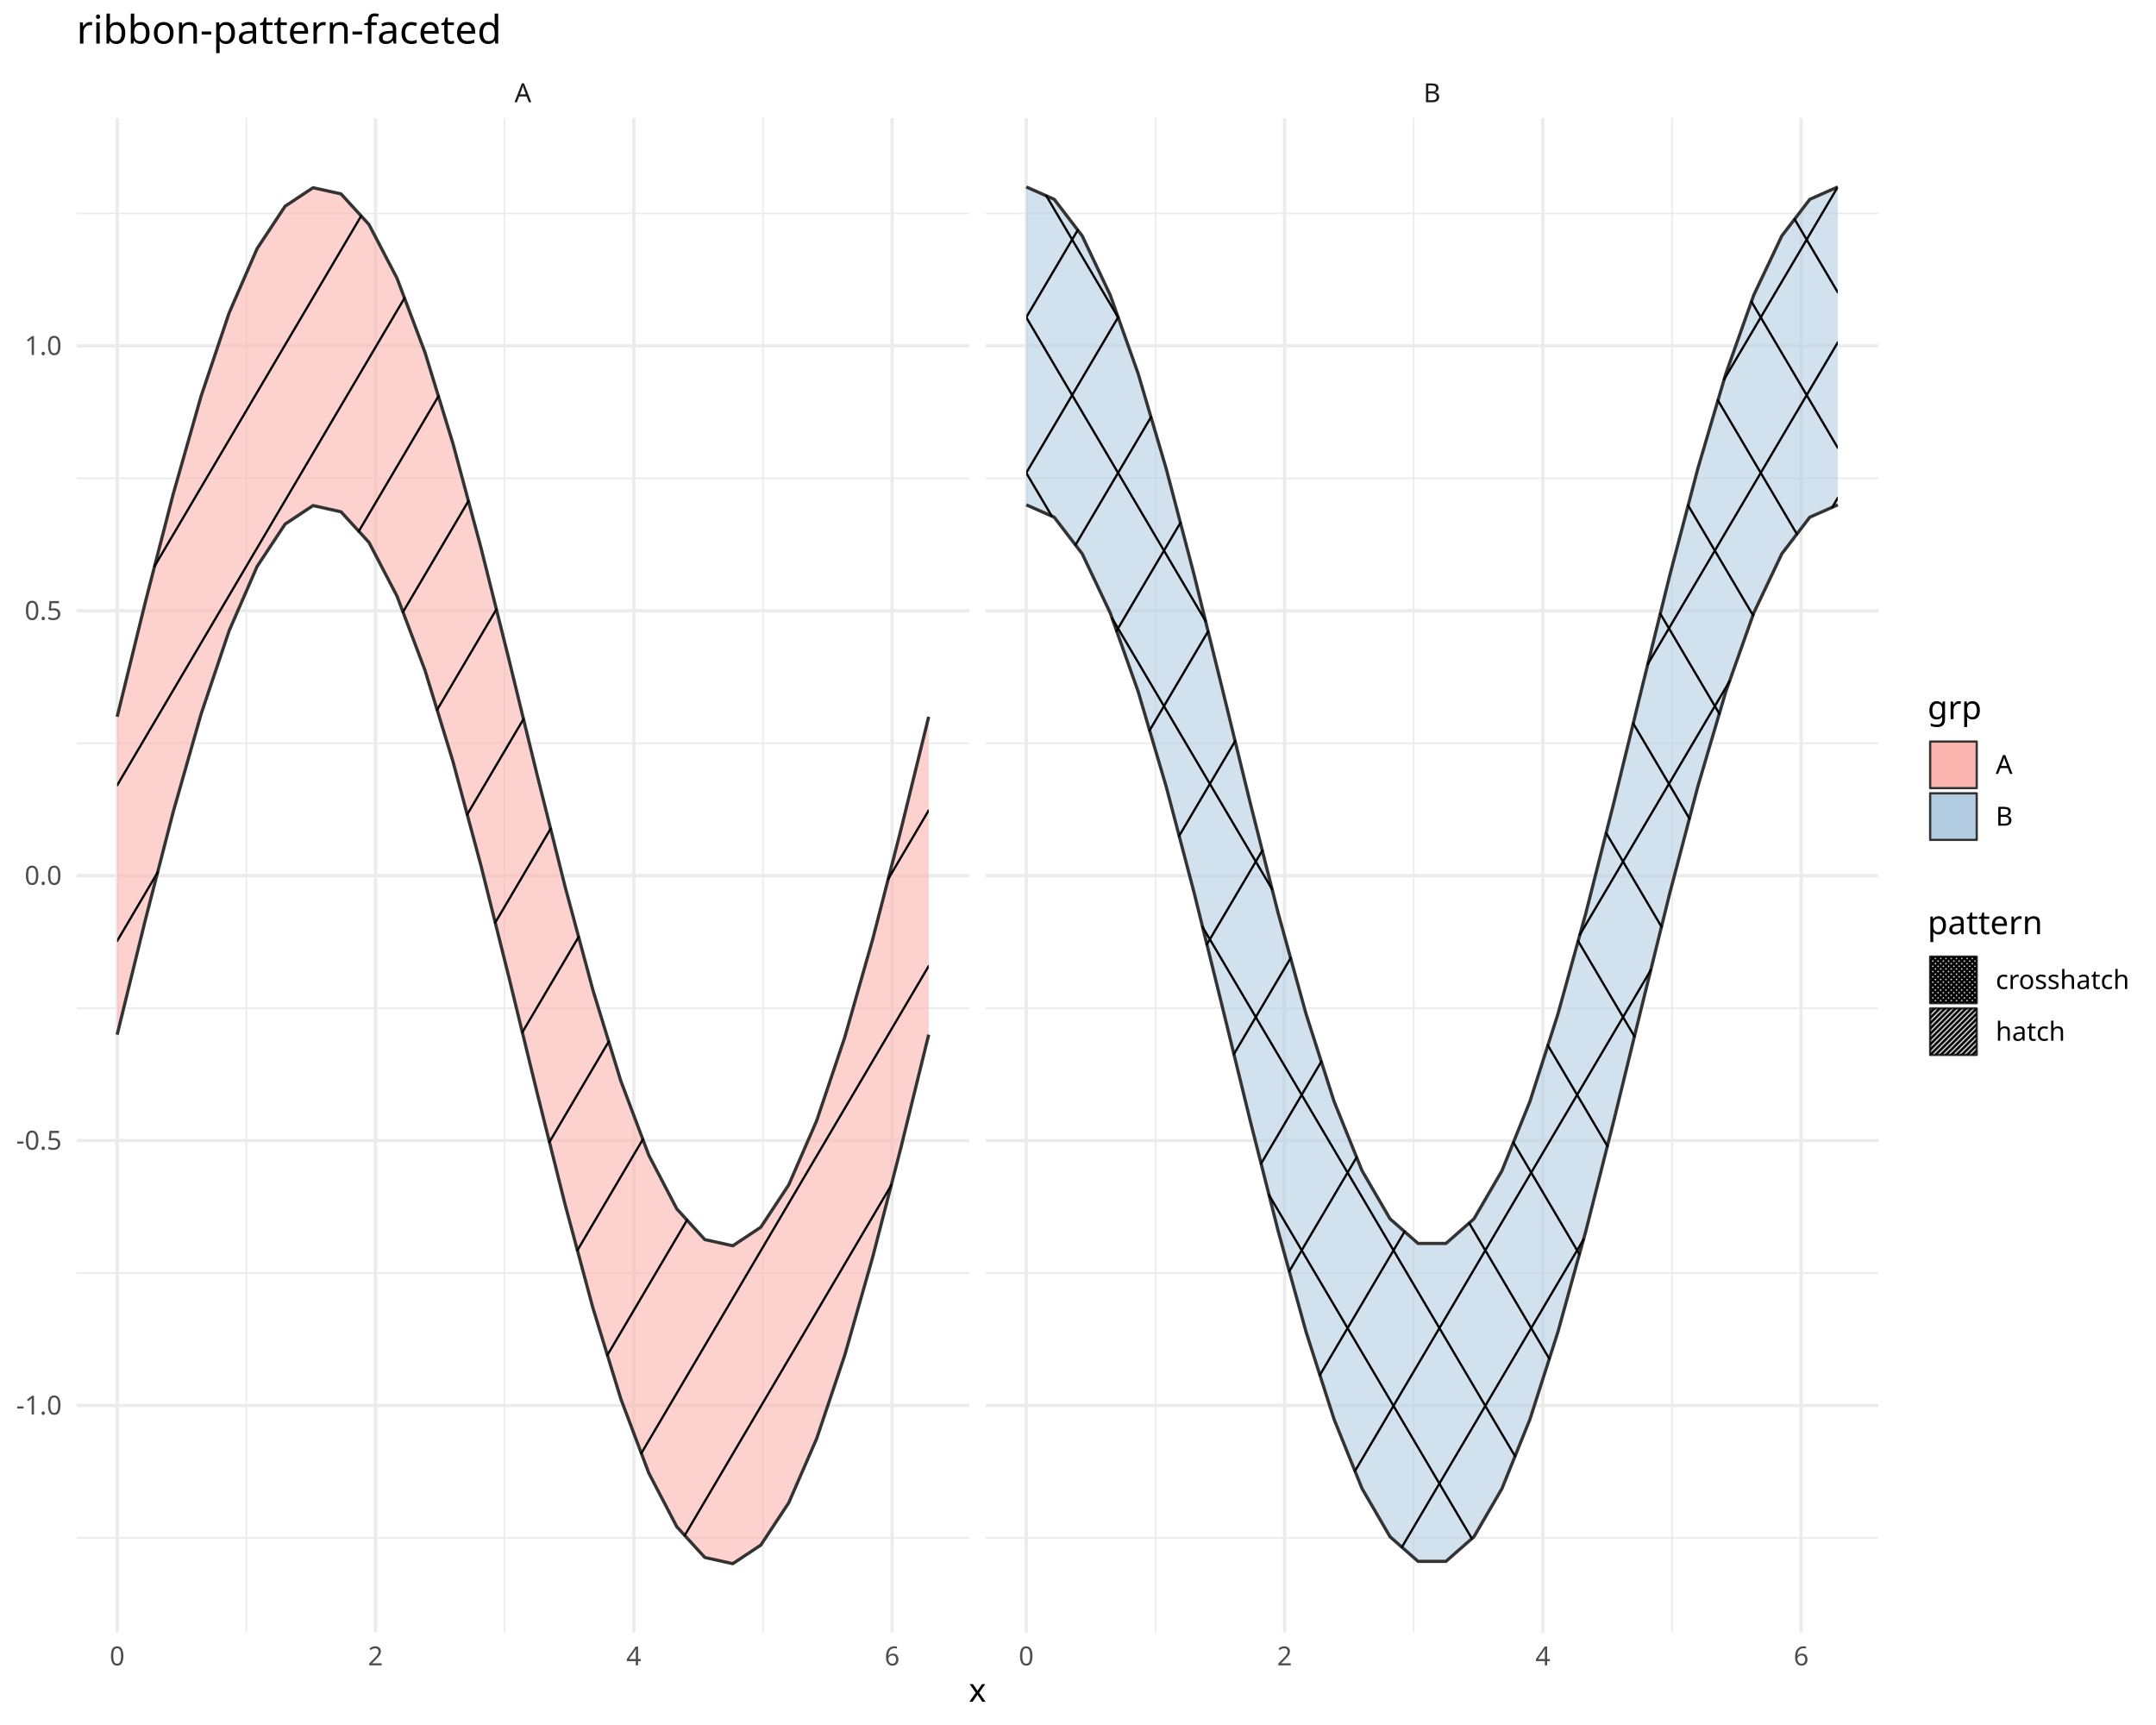
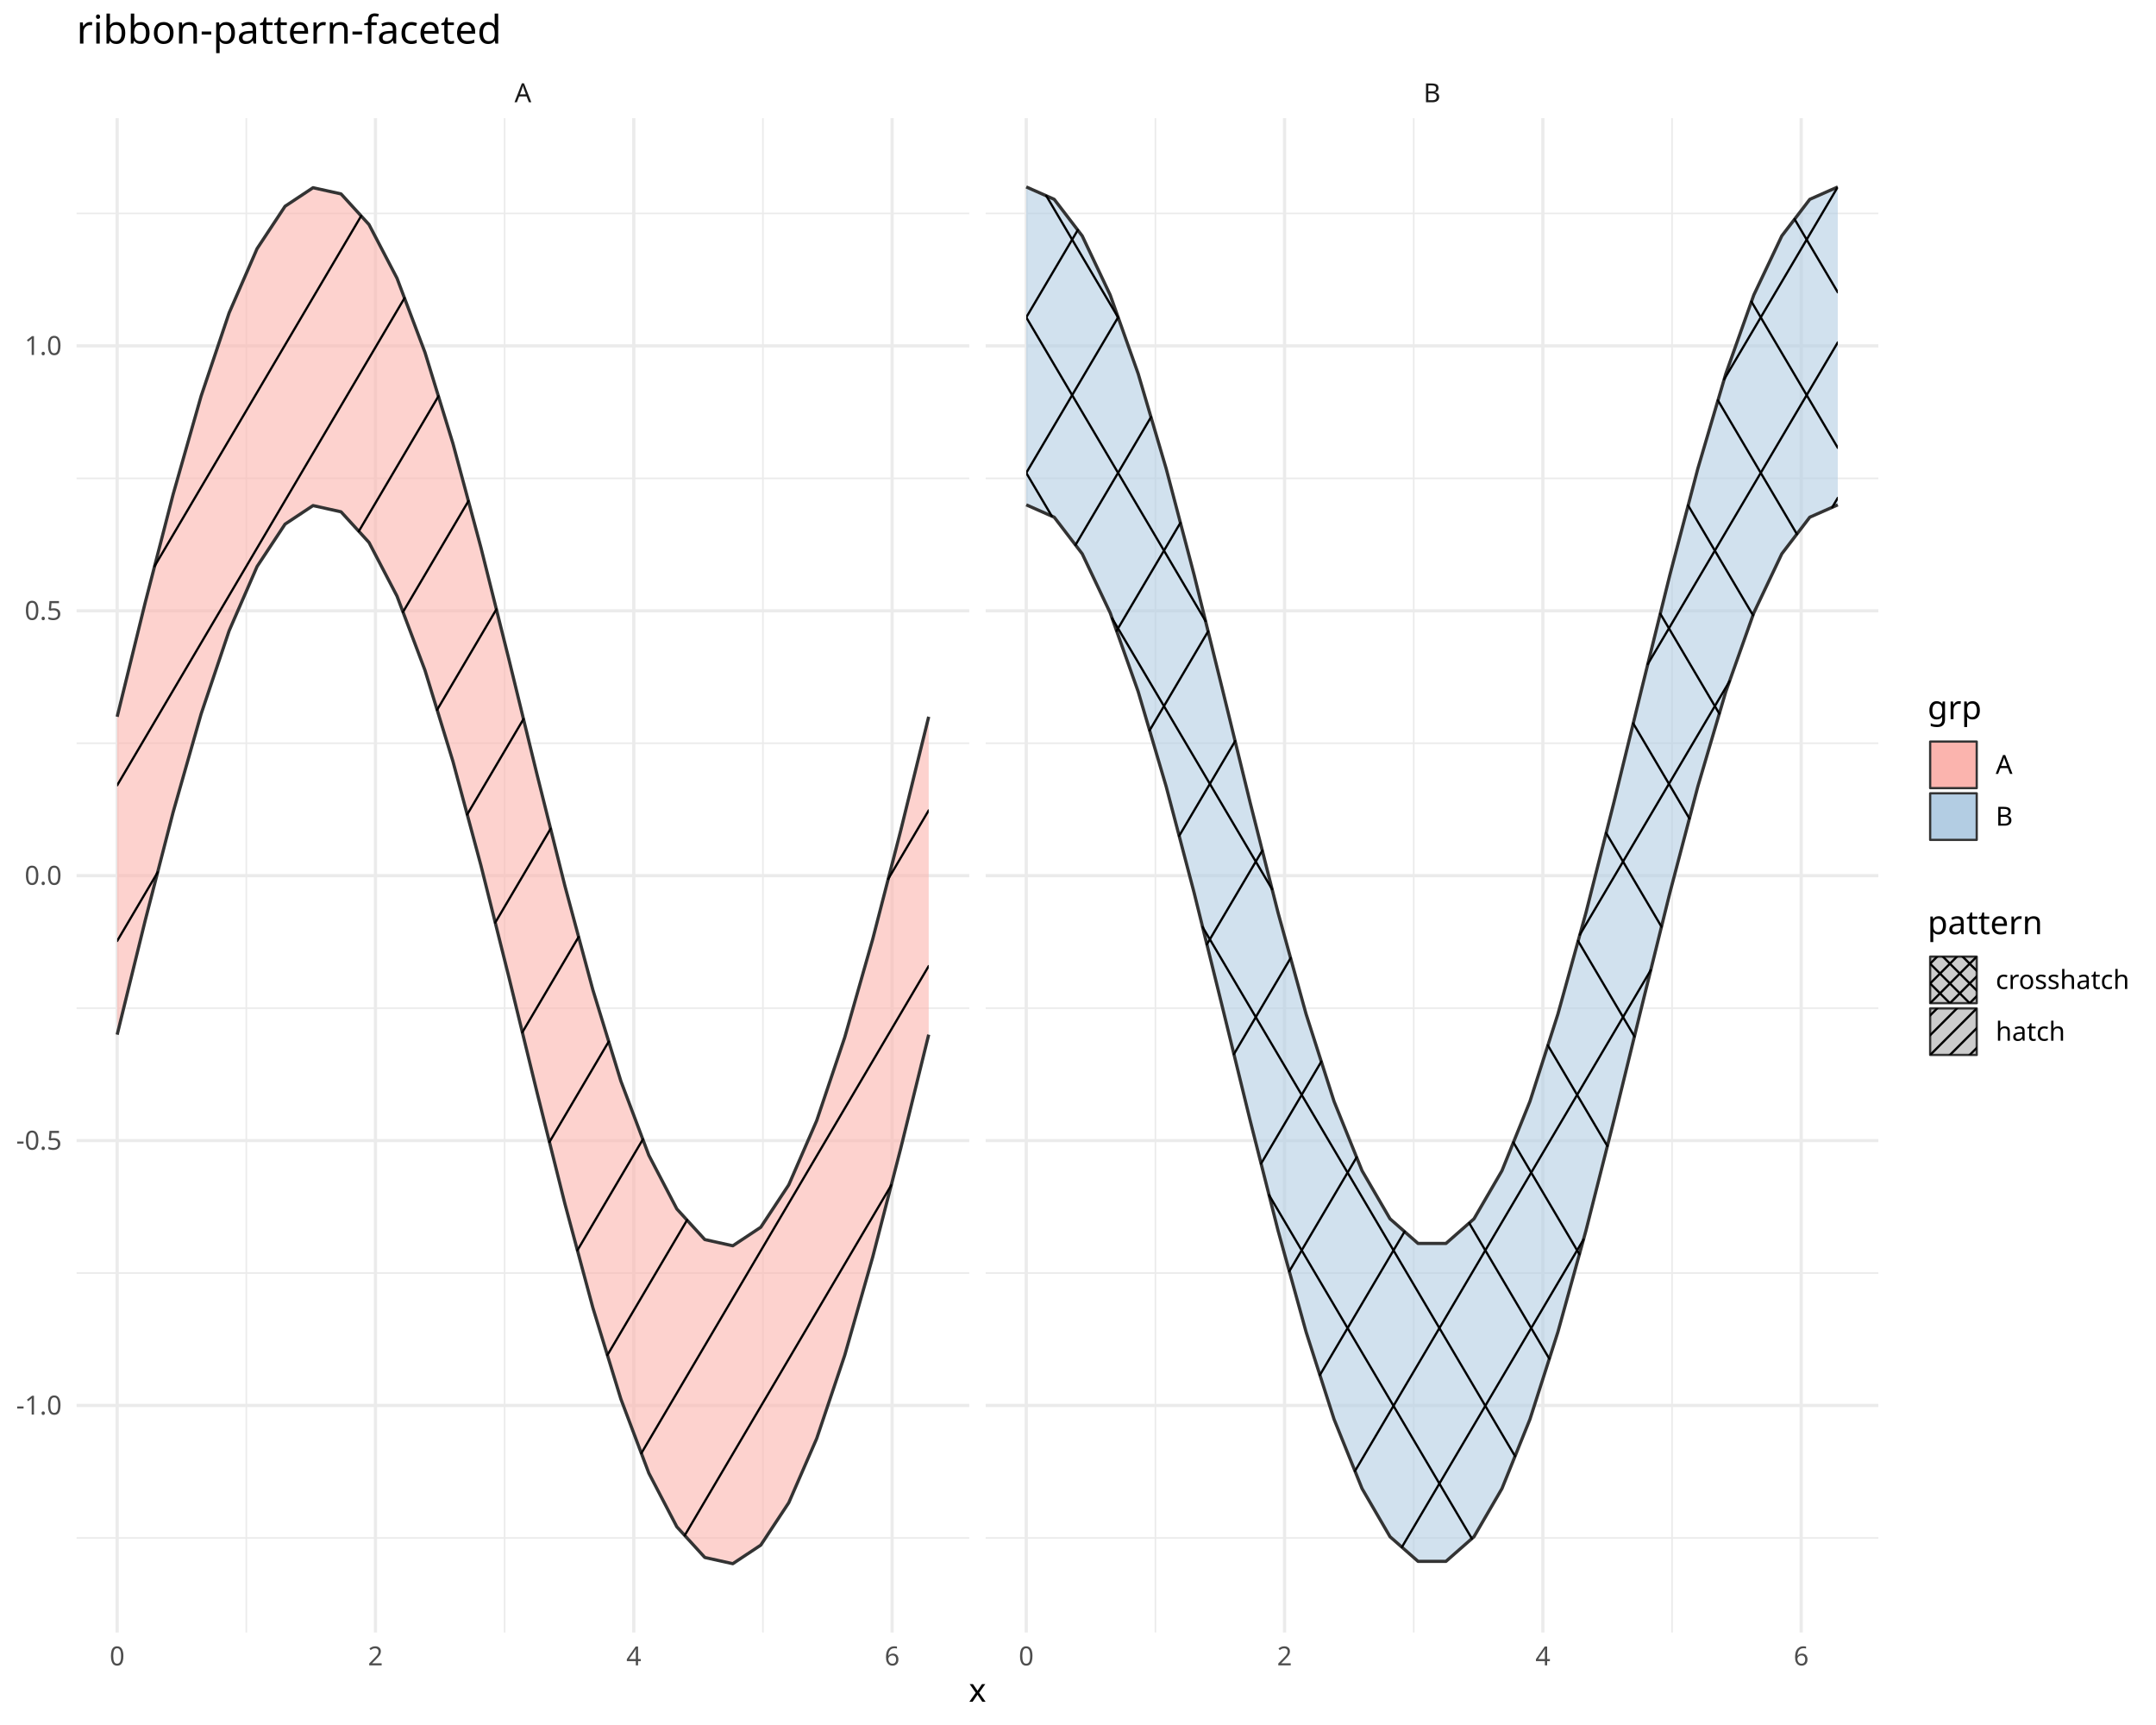
<svg xmlns="http://www.w3.org/2000/svg" class="svglite" data-engine-version="2.0" width="720.00pt" height="576.00pt" viewBox="0 0 720.00 576.00">
  <defs>
    <style type="text/css">
    .svglite line, .svglite polyline, .svglite polygon, .svglite path, .svglite rect, .svglite circle {
      fill: none;
      stroke: #000000;
      stroke-linecap: round;
      stroke-linejoin: round;
      stroke-miterlimit: 10.00;
    }
  </style>
  </defs>
  <rect width="100%" height="100%" style="stroke: none; fill: #FFFFFF;" />
  <defs>
    <clipPath id="cpMC4wMHw3MjAuMDB8MC4wMHw1NzYuMDA=">
      <rect x="0.00" y="0.00" width="720.00" height="576.00" />
    </clipPath>
  </defs>
  <g clip-path="url(#cpMC4wMHw3MjAuMDB8MC4wMHw1NzYuMDA=)">
    <rect x="0.00" y="0.00" width="720.00" height="576.00" style="stroke-width: 1.07; stroke: none; fill: #FFFFFF;" />
  </g>
  <defs>
    <clipPath id="cpMjUuNTh8MzIzLjY5fDM5LjQzfDU0NS4xMQ==">
      <rect x="25.58" y="39.43" width="298.11" height="505.68" />
    </clipPath>
  </defs>
  <g clip-path="url(#cpMjUuNTh8MzIzLjY5fDM5LjQzfDU0NS4xMQ==)">
    <polyline points="25.58,513.54 323.69,513.54 " style="stroke-width: 0.53; stroke: #EBEBEB; stroke-linecap: butt;" />
    <polyline points="25.58,425.09 323.69,425.09 " style="stroke-width: 0.53; stroke: #EBEBEB; stroke-linecap: butt;" />
    <polyline points="25.58,336.63 323.69,336.63 " style="stroke-width: 0.53; stroke: #EBEBEB; stroke-linecap: butt;" />
    <polyline points="25.58,248.18 323.69,248.18 " style="stroke-width: 0.53; stroke: #EBEBEB; stroke-linecap: butt;" />
    <polyline points="25.58,159.72 323.69,159.72 " style="stroke-width: 0.53; stroke: #EBEBEB; stroke-linecap: butt;" />
    <polyline points="25.58,71.26 323.69,71.26 " style="stroke-width: 0.53; stroke: #EBEBEB; stroke-linecap: butt;" />
    <polyline points="82.26,545.11 82.26,39.43 " style="stroke-width: 0.53; stroke: #EBEBEB; stroke-linecap: butt;" />
    <polyline points="168.52,545.11 168.52,39.43 " style="stroke-width: 0.53; stroke: #EBEBEB; stroke-linecap: butt;" />
    <polyline points="254.79,545.11 254.79,39.43 " style="stroke-width: 0.53; stroke: #EBEBEB; stroke-linecap: butt;" />
    <polyline points="25.58,469.31 323.69,469.31 " style="stroke-width: 1.07; stroke: #EBEBEB; stroke-linecap: butt;" />
    <polyline points="25.58,380.86 323.69,380.86 " style="stroke-width: 1.07; stroke: #EBEBEB; stroke-linecap: butt;" />
    <polyline points="25.58,292.40 323.69,292.40 " style="stroke-width: 1.07; stroke: #EBEBEB; stroke-linecap: butt;" />
    <polyline points="25.58,203.95 323.69,203.95 " style="stroke-width: 1.07; stroke: #EBEBEB; stroke-linecap: butt;" />
    <polyline points="25.58,115.49 323.69,115.49 " style="stroke-width: 1.07; stroke: #EBEBEB; stroke-linecap: butt;" />
    <polyline points="39.13,545.11 39.13,39.43 " style="stroke-width: 1.07; stroke: #EBEBEB; stroke-linecap: butt;" />
    <polyline points="125.39,545.11 125.39,39.43 " style="stroke-width: 1.07; stroke: #EBEBEB; stroke-linecap: butt;" />
    <polyline points="211.66,545.11 211.66,39.43 " style="stroke-width: 1.07; stroke: #EBEBEB; stroke-linecap: butt;" />
    <polyline points="297.92,545.11 297.92,39.43 " style="stroke-width: 1.07; stroke: #EBEBEB; stroke-linecap: butt;" />
    <polygon points="39.13,239.33 48.47,201.30 57.82,165.05 67.16,132.27 76.51,104.50 85.85,83.03 95.20,68.87 104.54,62.68 113.89,64.75 123.23,74.98 132.58,92.90 141.92,117.67 151.27,148.12 160.61,182.84 169.96,220.20 179.30,258.46 188.65,295.82 197.99,330.54 207.34,360.99 216.68,385.76 226.03,403.68 235.37,413.91 244.72,415.98 254.06,409.79 263.41,395.63 272.75,374.16 282.10,346.39 291.44,313.61 300.79,277.36 310.14,239.33 310.14,345.48 300.79,383.51 291.44,419.76 282.10,452.54 272.75,480.31 263.41,501.78 254.06,515.94 244.72,522.13 235.37,520.06 226.03,509.82 216.68,491.90 207.34,467.14 197.99,436.68 188.65,401.96 179.30,364.60 169.96,326.35 160.61,288.99 151.27,254.27 141.92,223.81 132.58,199.05 123.23,181.13 113.89,170.90 104.54,168.82 95.20,175.01 85.85,189.17 76.51,210.64 67.16,238.41 57.82,271.19 48.47,307.45 39.13,345.48 " style="stroke-width: 0.00; stroke: none; stroke-linecap: butt; fill: #FBB4AE; fill-opacity: 0.60;" />
    <polyline points="39.13,239.33 48.47,201.30 57.82,165.05 67.16,132.27 76.51,104.50 85.85,83.03 95.20,68.87 104.54,62.68 113.89,64.75 123.23,74.98 132.58,92.90 141.92,117.67 151.27,148.12 160.61,182.84 169.96,220.20 179.30,258.46 188.65,295.82 197.99,330.54 207.34,360.99 216.68,385.76 226.03,403.68 235.37,413.91 244.72,415.98 254.06,409.79 263.41,395.63 272.75,374.16 282.10,346.39 291.44,313.61 300.79,277.36 310.14,239.33 " style="stroke-width: 1.07; stroke: #333333; stroke-linecap: butt;" />
    <polyline points="310.14,345.48 300.79,383.51 291.44,419.76 282.10,452.54 272.75,480.31 263.41,501.78 254.06,515.94 244.72,522.13 235.37,520.06 226.03,509.82 216.68,491.90 207.34,467.14 197.99,436.68 188.65,401.96 179.30,364.60 169.96,326.35 160.61,288.99 151.27,254.27 141.92,223.81 132.58,199.05 123.23,181.13 113.89,170.90 104.54,168.82 95.20,175.01 85.85,189.17 76.51,210.64 67.16,238.41 57.82,271.19 48.47,307.45 39.13,345.48 " style="stroke-width: 1.07; stroke: #333333; stroke-linecap: butt;" />
  </g>
  <defs>
    <clipPath id="cpMzkuMTN8MzEwLjE0fDYyLjY4fDUyMi4xMw==">
      <rect x="39.13" y="62.68" width="271.01" height="459.45" />
    </clipPath>
  </defs>
  <g clip-path="url(#cpMzkuMTN8MzEwLjE0fDYyLjY4fDUyMi4xMw==)">
    <polyline points="228.66,512.70 297.63,395.76 " style="stroke-width: 0.75;" />
    <polyline points="214.18,485.26 310.14,322.58 " style="stroke-width: 0.75;" />
    <polyline points="202.84,452.49 229.44,407.41 " style="stroke-width: 0.75;" />
    <polyline points="296.63,293.50 310.14,270.60 " style="stroke-width: 0.75;" />
    <polyline points="192.83,417.49 214.68,380.45 " style="stroke-width: 0.75;" />
    <polyline points="183.49,381.34 203.29,347.78 " style="stroke-width: 0.75;" />
    <polyline points="174.44,344.70 193.23,312.85 " style="stroke-width: 0.75;" />
    <polyline points="165.39,308.07 183.87,276.73 " style="stroke-width: 0.75;" />
    <polyline points="156.03,271.96 174.82,240.10 " style="stroke-width: 0.75;" />
    <polyline points="145.98,237.02 165.77,203.46 " style="stroke-width: 0.75;" />
    <polyline points="134.58,204.36 156.43,167.31 " style="stroke-width: 0.75;" />
    <polyline points="39.13,314.20 52.63,291.31 " style="stroke-width: 0.75;" />
    <polyline points="119.82,177.40 146.42,132.31 " style="stroke-width: 0.75;" />
    <polyline points="39.13,262.22 135.08,99.54 " style="stroke-width: 0.75;" />
    <polyline points="51.63,189.04 120.61,72.11 " style="stroke-width: 0.75;" />
  </g>
  <g clip-path="url(#cpMjUuNTh8MzIzLjY5fDM5LjQzfDU0NS4xMQ==)">
</g>
  <g clip-path="url(#cpMC4wMHw3MjAuMDB8MC4wMHw1NzYuMDA=)">
</g>
  <defs>
    <clipPath id="cpMzI5LjE3fDYyNy4yOHwzOS40M3w1NDUuMTE=">
      <rect x="329.17" y="39.43" width="298.11" height="505.68" />
    </clipPath>
  </defs>
  <g clip-path="url(#cpMzI5LjE3fDYyNy4yOHwzOS40M3w1NDUuMTE=)">
    <polyline points="329.17,513.54 627.28,513.54 " style="stroke-width: 0.53; stroke: #EBEBEB; stroke-linecap: butt;" />
    <polyline points="329.17,425.09 627.28,425.09 " style="stroke-width: 0.53; stroke: #EBEBEB; stroke-linecap: butt;" />
    <polyline points="329.17,336.63 627.28,336.63 " style="stroke-width: 0.53; stroke: #EBEBEB; stroke-linecap: butt;" />
    <polyline points="329.17,248.18 627.28,248.18 " style="stroke-width: 0.53; stroke: #EBEBEB; stroke-linecap: butt;" />
    <polyline points="329.17,159.72 627.28,159.72 " style="stroke-width: 0.53; stroke: #EBEBEB; stroke-linecap: butt;" />
    <polyline points="329.17,71.26 627.28,71.26 " style="stroke-width: 0.53; stroke: #EBEBEB; stroke-linecap: butt;" />
    <polyline points="385.85,545.11 385.85,39.43 " style="stroke-width: 0.53; stroke: #EBEBEB; stroke-linecap: butt;" />
    <polyline points="472.11,545.11 472.11,39.43 " style="stroke-width: 0.53; stroke: #EBEBEB; stroke-linecap: butt;" />
    <polyline points="558.38,545.11 558.38,39.43 " style="stroke-width: 0.53; stroke: #EBEBEB; stroke-linecap: butt;" />
    <polyline points="329.17,469.31 627.28,469.31 " style="stroke-width: 1.07; stroke: #EBEBEB; stroke-linecap: butt;" />
    <polyline points="329.17,380.86 627.28,380.86 " style="stroke-width: 1.07; stroke: #EBEBEB; stroke-linecap: butt;" />
    <polyline points="329.17,292.40 627.28,292.40 " style="stroke-width: 1.07; stroke: #EBEBEB; stroke-linecap: butt;" />
    <polyline points="329.17,203.95 627.28,203.95 " style="stroke-width: 1.07; stroke: #EBEBEB; stroke-linecap: butt;" />
    <polyline points="329.17,115.49 627.28,115.49 " style="stroke-width: 1.07; stroke: #EBEBEB; stroke-linecap: butt;" />
    <polyline points="342.72,545.11 342.72,39.43 " style="stroke-width: 1.07; stroke: #EBEBEB; stroke-linecap: butt;" />
    <polyline points="428.98,545.11 428.98,39.43 " style="stroke-width: 1.07; stroke: #EBEBEB; stroke-linecap: butt;" />
    <polyline points="515.25,545.11 515.25,39.43 " style="stroke-width: 1.07; stroke: #EBEBEB; stroke-linecap: butt;" />
    <polyline points="601.51,545.11 601.51,39.43 " style="stroke-width: 1.07; stroke: #EBEBEB; stroke-linecap: butt;" />
    <polygon points="342.72,62.42 352.06,66.56 361.41,78.77 370.75,98.49 380.10,124.80 389.44,156.46 398.79,192.00 408.13,229.75 417.48,267.95 426.82,304.81 436.17,338.61 445.51,367.77 454.86,390.92 464.20,406.98 473.55,415.20 482.89,415.20 492.24,406.98 501.58,390.92 510.93,367.77 520.27,338.61 529.62,304.81 538.96,267.95 548.31,229.75 557.65,192.00 567.00,156.46 576.34,124.80 585.69,98.49 595.04,78.77 604.38,66.56 613.73,62.42 613.73,168.57 604.38,172.70 595.04,184.92 585.69,204.64 576.34,230.95 567.00,262.61 557.65,298.15 548.31,335.90 538.96,374.10 529.62,410.96 520.27,444.76 510.93,473.91 501.58,497.06 492.24,513.13 482.89,521.35 473.55,521.35 464.20,513.13 454.86,497.06 445.51,473.91 436.17,444.76 426.82,410.96 417.48,374.10 408.13,335.90 398.79,298.15 389.44,262.61 380.10,230.95 370.75,204.64 361.41,184.92 352.06,172.70 342.72,168.57 " style="stroke-width: 0.00; stroke: none; stroke-linecap: butt; fill: #B3CDE3; fill-opacity: 0.60;" />
    <polyline points="342.72,62.42 352.06,66.56 361.41,78.77 370.75,98.49 380.10,124.80 389.44,156.46 398.79,192.00 408.13,229.75 417.48,267.95 426.82,304.81 436.17,338.61 445.51,367.77 454.86,390.92 464.20,406.98 473.55,415.20 482.89,415.20 492.24,406.98 501.58,390.92 510.93,367.77 520.27,338.61 529.62,304.81 538.96,267.95 548.31,229.75 557.65,192.00 567.00,156.46 576.34,124.80 585.69,98.49 595.04,78.77 604.38,66.56 613.73,62.42 " style="stroke-width: 1.07; stroke: #333333; stroke-linecap: butt;" />
    <polyline points="613.73,168.57 604.38,172.70 595.04,184.92 585.69,204.64 576.34,230.95 567.00,262.61 557.65,298.15 548.31,335.90 538.96,374.10 529.62,410.96 520.27,444.76 510.93,473.91 501.58,497.06 492.24,513.13 482.89,521.35 473.55,521.35 464.20,513.13 454.86,497.06 445.51,473.91 436.17,444.76 426.82,410.96 417.48,374.10 408.13,335.90 398.79,298.15 389.44,262.61 380.10,230.95 370.75,204.64 361.41,184.92 352.06,172.70 342.72,168.57 " style="stroke-width: 1.07; stroke: #333333; stroke-linecap: butt;" />
  </g>
  <defs>
    <clipPath id="cpMzQyLjcyfDYxMy43M3w2Mi40Mnw1MjEuMzU=">
      <rect x="342.72" y="62.42" width="271.01" height="458.93" />
    </clipPath>
  </defs>
  <g clip-path="url(#cpMzQyLjcyfDYxMy43M3w2Mi40Mnw1MjEuMzU=)">
    <polyline points="468.16,516.61 528.80,413.92 " style="stroke-width: 0.75;" />
    <polyline points="452.50,491.21 551.27,323.95 " style="stroke-width: 0.75;" />
    <polyline points="440.78,459.14 469.06,411.25 " style="stroke-width: 0.75;" />
    <polyline points="527.60,312.11 577.58,227.48 " style="stroke-width: 0.75;" />
    <polyline points="611.88,169.38 613.73,166.26 " style="stroke-width: 0.75;" />
    <polyline points="430.57,424.50 453.05,386.43 " style="stroke-width: 0.75;" />
    <polyline points="550.28,221.77 613.73,114.34 " style="stroke-width: 0.75;" />
    <polyline points="421.14,388.55 441.25,354.48 " style="stroke-width: 0.75;" />
    <polyline points="575.80,126.64 613.73,62.42 " style="stroke-width: 0.75;" />
    <polyline points="412.07,351.99 431.00,319.92 " style="stroke-width: 0.75;" />
    <polyline points="403.04,315.34 421.55,284.01 " style="stroke-width: 0.75;" />
    <polyline points="393.78,279.11 412.47,247.47 " style="stroke-width: 0.75;" />
    <polyline points="383.92,243.89 403.45,210.82 " style="stroke-width: 0.75;" />
    <polyline points="372.89,210.65 394.20,174.56 " style="stroke-width: 0.75;" />
    <polyline points="359.16,181.98 384.37,139.28 " style="stroke-width: 0.75;" />
    <polyline points="342.72,157.90 373.40,105.94 " style="stroke-width: 0.75;" />
    <polyline points="342.72,105.97 359.92,76.83 " style="stroke-width: 0.75;" />
    <polyline points="613.73,97.61 599.31,73.19 " style="stroke-width: 0.75;" />
    <polyline points="613.73,149.53 584.90,100.71 " style="stroke-width: 0.75;" />
    <polyline points="600.07,178.33 573.72,133.70 " style="stroke-width: 0.75;" />
    <polyline points="585.41,205.42 563.76,168.77 " style="stroke-width: 0.75;" />
    <polyline points="574.17,238.31 554.46,204.92 " style="stroke-width: 0.75;" />
    <polyline points="564.18,273.32 545.42,241.55 " style="stroke-width: 0.75;" />
    <polyline points="554.86,309.45 536.38,278.15 " style="stroke-width: 0.75;" />
    <polyline points="545.82,346.07 527.02,314.22 " style="stroke-width: 0.75;" />
    <polyline points="536.79,382.69 516.92,349.06 " style="stroke-width: 0.75;" />
    <polyline points="373.46,106.11 349.41,65.38 " style="stroke-width: 0.75;" />
    <polyline points="527.45,418.80 505.40,381.46 " style="stroke-width: 0.75;" />
    <polyline points="402.59,207.36 342.72,105.97 " style="stroke-width: 0.75;" />
    <polyline points="517.40,453.71 490.64,408.39 " style="stroke-width: 0.75;" />
    <polyline points="424.83,296.94 371.40,206.48 " style="stroke-width: 0.75;" />
    <polyline points="351.25,172.34 342.72,157.90 " style="stroke-width: 0.75;" />
    <polyline points="505.95,486.24 401.61,309.55 " style="stroke-width: 0.75;" />
    <polyline points="491.53,513.75 423.81,399.06 " style="stroke-width: 0.75;" />
  </g>
  <g clip-path="url(#cpMzI5LjE3fDYyNy4yOHwzOS40M3w1NDUuMTE=)">
</g>
  <g clip-path="url(#cpMC4wMHw3MjAuMDB8MC4wMHw1NzYuMDA=)">
</g>
  <defs>
    <clipPath id="cpMjUuNTh8MzIzLjY5fDIyLjc4fDM5LjQz">
      <rect x="25.58" y="22.78" width="298.11" height="16.65" />
    </clipPath>
  </defs>
  <g clip-path="url(#cpMjUuNTh8MzIzLjY5fDIyLjc4fDM5LjQz)">
    <text x="174.63" y="34.14" text-anchor="middle" style="font-size: 8.80px; fill: #1A1A1A; font-family: sans;" textLength="5.87px" lengthAdjust="spacingAndGlyphs">A</text>
  </g>
  <g clip-path="url(#cpMC4wMHw3MjAuMDB8MC4wMHw1NzYuMDA=)">
</g>
  <defs>
    <clipPath id="cpMzI5LjE3fDYyNy4yOHwyMi43OHwzOS40Mw==">
      <rect x="329.17" y="22.78" width="298.11" height="16.65" />
    </clipPath>
  </defs>
  <g clip-path="url(#cpMzI5LjE3fDYyNy4yOHwyMi43OHwzOS40Mw==)">
    <text x="478.22" y="34.14" text-anchor="middle" style="font-size: 8.80px; fill: #1A1A1A; font-family: sans;" textLength="5.87px" lengthAdjust="spacingAndGlyphs">B</text>
  </g>
  <g clip-path="url(#cpMC4wMHw3MjAuMDB8MC4wMHw1NzYuMDA=)">
    <text x="39.13" y="556.10" text-anchor="middle" style="font-size: 8.80px; fill: #4D4D4D; font-family: sans;" textLength="4.89px" lengthAdjust="spacingAndGlyphs">0</text>
    <text x="125.39" y="556.10" text-anchor="middle" style="font-size: 8.80px; fill: #4D4D4D; font-family: sans;" textLength="4.89px" lengthAdjust="spacingAndGlyphs">2</text>
    <text x="211.66" y="556.10" text-anchor="middle" style="font-size: 8.80px; fill: #4D4D4D; font-family: sans;" textLength="4.89px" lengthAdjust="spacingAndGlyphs">4</text>
    <text x="297.92" y="556.10" text-anchor="middle" style="font-size: 8.80px; fill: #4D4D4D; font-family: sans;" textLength="4.89px" lengthAdjust="spacingAndGlyphs">6</text>
    <text x="342.72" y="556.10" text-anchor="middle" style="font-size: 8.80px; fill: #4D4D4D; font-family: sans;" textLength="4.89px" lengthAdjust="spacingAndGlyphs">0</text>
    <text x="428.98" y="556.10" text-anchor="middle" style="font-size: 8.80px; fill: #4D4D4D; font-family: sans;" textLength="4.89px" lengthAdjust="spacingAndGlyphs">2</text>
    <text x="515.25" y="556.10" text-anchor="middle" style="font-size: 8.80px; fill: #4D4D4D; font-family: sans;" textLength="4.89px" lengthAdjust="spacingAndGlyphs">4</text>
    <text x="601.51" y="556.10" text-anchor="middle" style="font-size: 8.80px; fill: #4D4D4D; font-family: sans;" textLength="4.89px" lengthAdjust="spacingAndGlyphs">6</text>
    <text x="20.64" y="472.34" text-anchor="end" style="font-size: 8.80px; fill: #4D4D4D; font-family: sans;" textLength="15.16px" lengthAdjust="spacingAndGlyphs">-1.0</text>
    <text x="20.64" y="383.89" text-anchor="end" style="font-size: 8.80px; fill: #4D4D4D; font-family: sans;" textLength="15.16px" lengthAdjust="spacingAndGlyphs">-0.5</text>
    <text x="20.64" y="295.43" text-anchor="end" style="font-size: 8.80px; fill: #4D4D4D; font-family: sans;" textLength="12.23px" lengthAdjust="spacingAndGlyphs">0.0</text>
    <text x="20.64" y="206.98" text-anchor="end" style="font-size: 8.80px; fill: #4D4D4D; font-family: sans;" textLength="12.23px" lengthAdjust="spacingAndGlyphs">0.5</text>
    <text x="20.64" y="118.52" text-anchor="end" style="font-size: 8.80px; fill: #4D4D4D; font-family: sans;" textLength="12.23px" lengthAdjust="spacingAndGlyphs">1.0</text>
    <text x="326.43" y="568.24" text-anchor="middle" style="font-size: 11.00px; font-family: sans;" textLength="5.50px" lengthAdjust="spacingAndGlyphs">x</text>
    <text x="643.71" y="240.13" style="font-size: 11.00px; font-family: sans;" textLength="15.90px" lengthAdjust="spacingAndGlyphs">grp</text>
    <rect x="644.58" y="247.62" width="15.55" height="15.55" style="stroke-width: 0.75; stroke: #333333; fill: #FBB4AE;" />
    <rect x="644.58" y="264.90" width="15.55" height="15.55" style="stroke-width: 0.75; stroke: #333333; fill: #B3CDE3;" />
    <text x="666.47" y="258.42" style="font-size: 8.80px; font-family: sans;" textLength="5.87px" lengthAdjust="spacingAndGlyphs">A</text>
    <text x="666.47" y="275.70" style="font-size: 8.80px; font-family: sans;" textLength="5.87px" lengthAdjust="spacingAndGlyphs">B</text>
    <text x="643.71" y="311.94" style="font-size: 11.00px; font-family: sans;" textLength="34.25px" lengthAdjust="spacingAndGlyphs">pattern</text>
    <rect x="644.58" y="319.43" width="15.55" height="15.55" style="stroke-width: 0.75; stroke: #333333; fill: #CCCCCC;" />
  </g>
  <defs>
    <clipPath id="cpNjQ0LjU4fDY2MC4xM3wzMTkuNDN8MzM0Ljk4">
      <rect x="644.58" y="319.43" width="15.55" height="15.55" />
    </clipPath>
  </defs>
  <g clip-path="url(#cpNjQ0LjU4fDY2MC4xM3wzMTkuNDN8MzM0Ljk4)">
-     <polyline points="629.03,385.72 710.87,303.88 " style="stroke-width: 0.75;" />
-     <polyline points="629.03,383.96 709.11,303.88 " style="stroke-width: 0.75;" />
-     <polyline points="629.03,382.20 707.35,303.88 " style="stroke-width: 0.75;" />
-     <polyline points="629.03,380.44 705.59,303.88 " style="stroke-width: 0.75;" />
-     <polyline points="629.03,378.69 703.83,303.88 " style="stroke-width: 0.75;" />
+     <polyline points="629.03,396.72 721.87,303.88 " style="stroke-width: 0.75;" />
+     <polyline points="629.03,390.12 715.27,303.88 " style="stroke-width: 0.75;" />
+     <polyline points="629.03,383.52 708.67,303.88 " style="stroke-width: 0.75;" />
    <polyline points="629.03,376.93 702.07,303.88 " style="stroke-width: 0.75;" />
-     <polyline points="629.03,375.17 700.32,303.88 " style="stroke-width: 0.75;" />
-     <polyline points="629.03,373.41 698.56,303.88 " style="stroke-width: 0.75;" />
-     <polyline points="629.03,371.65 696.80,303.88 " style="stroke-width: 0.75;" />
-     <polyline points="629.03,369.89 695.04,303.88 " style="stroke-width: 0.75;" />
-     <polyline points="629.03,368.13 693.28,303.88 " style="stroke-width: 0.75;" />
-     <polyline points="629.03,366.37 691.52,303.88 " style="stroke-width: 0.75;" />
-     <polyline points="629.03,364.61 689.76,303.88 " style="stroke-width: 0.75;" />
-     <polyline points="629.03,362.85 688.00,303.88 " style="stroke-width: 0.75;" />
-     <polyline points="629.03,361.09 686.24,303.88 " style="stroke-width: 0.75;" />
-     <polyline points="629.03,359.33 684.48,303.88 " style="stroke-width: 0.75;" />
-     <polyline points="629.03,357.57 682.72,303.88 " style="stroke-width: 0.75;" />
-     <polyline points="629.03,355.81 680.96,303.88 " style="stroke-width: 0.75;" />
-     <polyline points="629.03,354.05 679.20,303.88 " style="stroke-width: 0.75;" />
-     <polyline points="629.03,352.29 677.44,303.88 " style="stroke-width: 0.75;" />
+     <polyline points="629.03,370.33 695.48,303.88 " style="stroke-width: 0.75;" />
+     <polyline points="629.03,363.73 688.88,303.88 " style="stroke-width: 0.75;" />
+     <polyline points="629.03,357.13 682.28,303.88 " style="stroke-width: 0.75;" />
    <polyline points="629.03,350.53 675.68,303.88 " style="stroke-width: 0.75;" />
-     <polyline points="627.27,350.53 675.68,302.12 " style="stroke-width: 0.75;" />
-     <polyline points="625.51,350.53 675.68,300.36 " style="stroke-width: 0.75;" />
-     <polyline points="623.75,350.53 675.68,298.60 " style="stroke-width: 0.75;" />
-     <polyline points="621.99,350.53 675.68,296.84 " style="stroke-width: 0.75;" />
-     <polyline points="620.23,350.53 675.68,295.08 " style="stroke-width: 0.75;" />
-     <polyline points="618.47,350.53 675.68,293.32 " style="stroke-width: 0.75;" />
-     <polyline points="616.71,350.53 675.68,291.56 " style="stroke-width: 0.75;" />
-     <polyline points="614.95,350.53 675.68,289.80 " style="stroke-width: 0.75;" />
-     <polyline points="613.19,350.53 675.68,288.04 " style="stroke-width: 0.75;" />
-     <polyline points="611.43,350.53 675.68,286.28 " style="stroke-width: 0.75;" />
-     <polyline points="609.67,350.53 675.68,284.52 " style="stroke-width: 0.75;" />
-     <polyline points="607.91,350.53 675.68,282.76 " style="stroke-width: 0.75;" />
-     <polyline points="606.15,350.53 675.68,281.00 " style="stroke-width: 0.75;" />
-     <polyline points="604.39,350.53 675.68,279.24 " style="stroke-width: 0.75;" />
+     <polyline points="622.43,350.53 675.68,297.28 " style="stroke-width: 0.75;" />
+     <polyline points="615.83,350.53 675.68,290.68 " style="stroke-width: 0.75;" />
+     <polyline points="609.23,350.53 675.68,284.08 " style="stroke-width: 0.75;" />
    <polyline points="602.63,350.53 675.68,277.48 " style="stroke-width: 0.75;" />
-     <polyline points="600.87,350.53 675.68,275.73 " style="stroke-width: 0.75;" />
-     <polyline points="599.11,350.53 675.68,273.97 " style="stroke-width: 0.75;" />
-     <polyline points="597.36,350.53 675.68,272.21 " style="stroke-width: 0.75;" />
-     <polyline points="595.60,350.53 675.68,270.45 " style="stroke-width: 0.75;" />
-     <polyline points="593.84,350.53 675.68,268.69 " style="stroke-width: 0.75;" />
-     <polyline points="695.32,350.53 629.03,284.24 " style="stroke-width: 0.75;" />
-     <polyline points="693.56,350.53 629.03,286.00 " style="stroke-width: 0.75;" />
-     <polyline points="691.80,350.53 629.03,287.76 " style="stroke-width: 0.75;" />
-     <polyline points="690.04,350.53 629.03,289.52 " style="stroke-width: 0.75;" />
-     <polyline points="688.28,350.53 629.03,291.28 " style="stroke-width: 0.75;" />
+     <polyline points="596.04,350.53 675.68,270.89 " style="stroke-width: 0.75;" />
+     <polyline points="589.44,350.53 675.68,264.29 " style="stroke-width: 0.75;" />
+     <polyline points="582.84,350.53 675.68,257.69 " style="stroke-width: 0.75;" />
+     <polyline points="706.32,350.53 629.03,273.24 " style="stroke-width: 0.75;" />
+     <polyline points="699.72,350.53 629.03,279.84 " style="stroke-width: 0.75;" />
+     <polyline points="693.12,350.53 629.03,286.44 " style="stroke-width: 0.75;" />
    <polyline points="686.52,350.53 629.03,293.04 " style="stroke-width: 0.75;" />
-     <polyline points="684.76,350.53 629.03,294.80 " style="stroke-width: 0.75;" />
-     <polyline points="683.00,350.53 629.03,296.56 " style="stroke-width: 0.75;" />
-     <polyline points="681.24,350.53 629.03,298.32 " style="stroke-width: 0.75;" />
-     <polyline points="679.48,350.53 629.03,300.07 " style="stroke-width: 0.75;" />
-     <polyline points="677.73,350.53 629.03,301.83 " style="stroke-width: 0.75;" />
-     <polyline points="675.97,350.53 629.03,303.59 " style="stroke-width: 0.75;" />
-     <polyline points="675.68,352.01 627.55,303.88 " style="stroke-width: 0.75;" />
-     <polyline points="675.68,353.77 625.79,303.88 " style="stroke-width: 0.75;" />
-     <polyline points="675.68,355.53 624.03,303.88 " style="stroke-width: 0.75;" />
-     <polyline points="675.68,357.29 622.27,303.88 " style="stroke-width: 0.75;" />
-     <polyline points="675.68,359.05 620.51,303.88 " style="stroke-width: 0.75;" />
-     <polyline points="675.68,360.81 618.75,303.88 " style="stroke-width: 0.75;" />
-     <polyline points="675.68,362.57 616.99,303.88 " style="stroke-width: 0.75;" />
-     <polyline points="675.68,364.33 615.23,303.88 " style="stroke-width: 0.75;" />
+     <polyline points="679.92,350.53 629.03,299.63 " style="stroke-width: 0.75;" />
+     <polyline points="675.68,352.89 626.67,303.88 " style="stroke-width: 0.75;" />
+     <polyline points="675.68,359.49 620.07,303.88 " style="stroke-width: 0.75;" />
    <polyline points="675.68,366.09 613.47,303.88 " style="stroke-width: 0.75;" />
-     <polyline points="675.68,367.84 611.71,303.88 " style="stroke-width: 0.75;" />
-     <polyline points="675.68,369.60 609.96,303.88 " style="stroke-width: 0.75;" />
-     <polyline points="675.68,371.36 608.20,303.88 " style="stroke-width: 0.75;" />
-     <polyline points="675.68,373.12 606.44,303.88 " style="stroke-width: 0.75;" />
-     <polyline points="675.68,374.88 604.68,303.88 " style="stroke-width: 0.75;" />
-     <polyline points="675.68,376.64 602.92,303.88 " style="stroke-width: 0.75;" />
-     <polyline points="675.68,378.40 601.16,303.88 " style="stroke-width: 0.75;" />
-     <polyline points="675.68,380.16 599.40,303.88 " style="stroke-width: 0.75;" />
-     <polyline points="675.68,381.92 597.64,303.88 " style="stroke-width: 0.75;" />
-     <polyline points="675.68,383.68 595.88,303.88 " style="stroke-width: 0.75;" />
-     <polyline points="675.68,385.44 594.12,303.88 " style="stroke-width: 0.75;" />
-     <polyline points="675.68,387.20 592.36,303.88 " style="stroke-width: 0.75;" />
-     <polyline points="675.68,388.96 590.60,303.88 " style="stroke-width: 0.75;" />
-     <polyline points="675.68,390.72 588.84,303.88 " style="stroke-width: 0.75;" />
+     <polyline points="675.68,372.68 606.88,303.88 " style="stroke-width: 0.75;" />
+     <polyline points="675.68,379.28 600.28,303.88 " style="stroke-width: 0.75;" />
+     <polyline points="675.68,385.88 593.68,303.88 " style="stroke-width: 0.75;" />
    <polyline points="675.68,392.48 587.08,303.88 " style="stroke-width: 0.75;" />
-     <polyline points="675.68,394.24 585.32,303.88 " style="stroke-width: 0.75;" />
-     <polyline points="675.68,396.00 583.56,303.88 " style="stroke-width: 0.75;" />
-     <polyline points="675.68,397.76 581.80,303.88 " style="stroke-width: 0.75;" />
-     <polyline points="675.68,399.52 580.04,303.88 " style="stroke-width: 0.75;" />
-     <polyline points="675.68,401.28 578.28,303.88 " style="stroke-width: 0.75;" />
+     <polyline points="675.68,399.08 580.48,303.88 " style="stroke-width: 0.75;" />
+     <polyline points="675.68,405.67 573.89,303.88 " style="stroke-width: 0.75;" />
+     <polyline points="675.68,412.27 567.29,303.88 " style="stroke-width: 0.75;" />
  </g>
  <g clip-path="url(#cpMC4wMHw3MjAuMDB8MC4wMHw1NzYuMDA=)">
    <rect x="644.58" y="336.71" width="15.55" height="15.55" style="stroke-width: 0.75; stroke: #333333; fill: #CCCCCC;" />
  </g>
  <defs>
    <clipPath id="cpNjQ0LjU4fDY2MC4xM3wzMzYuNzF8MzUyLjI2">
      <rect x="644.58" y="336.71" width="15.55" height="15.55" />
    </clipPath>
  </defs>
  <g clip-path="url(#cpNjQ0LjU4fDY2MC4xM3wzMzYuNzF8MzUyLjI2)">
-     <polyline points="629.03,403.00 710.87,321.16 " style="stroke-width: 0.75;" />
-     <polyline points="629.03,401.24 709.11,321.16 " style="stroke-width: 0.75;" />
-     <polyline points="629.03,399.48 707.35,321.16 " style="stroke-width: 0.75;" />
-     <polyline points="629.03,397.72 705.59,321.16 " style="stroke-width: 0.75;" />
-     <polyline points="629.03,395.97 703.83,321.16 " style="stroke-width: 0.75;" />
+     <polyline points="629.03,414.00 721.87,321.16 " style="stroke-width: 0.75;" />
+     <polyline points="629.03,407.40 715.27,321.16 " style="stroke-width: 0.75;" />
+     <polyline points="629.03,400.80 708.67,321.16 " style="stroke-width: 0.75;" />
    <polyline points="629.03,394.21 702.07,321.16 " style="stroke-width: 0.75;" />
-     <polyline points="629.03,392.45 700.32,321.16 " style="stroke-width: 0.75;" />
-     <polyline points="629.03,390.69 698.56,321.16 " style="stroke-width: 0.75;" />
-     <polyline points="629.03,388.93 696.80,321.16 " style="stroke-width: 0.75;" />
-     <polyline points="629.03,387.17 695.04,321.16 " style="stroke-width: 0.75;" />
-     <polyline points="629.03,385.41 693.28,321.16 " style="stroke-width: 0.75;" />
-     <polyline points="629.03,383.65 691.52,321.16 " style="stroke-width: 0.75;" />
-     <polyline points="629.03,381.89 689.76,321.16 " style="stroke-width: 0.75;" />
-     <polyline points="629.03,380.13 688.00,321.16 " style="stroke-width: 0.75;" />
-     <polyline points="629.03,378.37 686.24,321.16 " style="stroke-width: 0.75;" />
-     <polyline points="629.03,376.61 684.48,321.16 " style="stroke-width: 0.75;" />
-     <polyline points="629.03,374.85 682.72,321.16 " style="stroke-width: 0.75;" />
-     <polyline points="629.03,373.09 680.96,321.16 " style="stroke-width: 0.75;" />
-     <polyline points="629.03,371.33 679.20,321.16 " style="stroke-width: 0.75;" />
-     <polyline points="629.03,369.57 677.44,321.16 " style="stroke-width: 0.75;" />
+     <polyline points="629.03,387.61 695.48,321.16 " style="stroke-width: 0.75;" />
+     <polyline points="629.03,381.01 688.88,321.16 " style="stroke-width: 0.75;" />
+     <polyline points="629.03,374.41 682.28,321.16 " style="stroke-width: 0.75;" />
    <polyline points="629.03,367.81 675.68,321.16 " style="stroke-width: 0.75;" />
-     <polyline points="627.27,367.81 675.68,319.40 " style="stroke-width: 0.75;" />
-     <polyline points="625.51,367.81 675.68,317.64 " style="stroke-width: 0.75;" />
-     <polyline points="623.75,367.81 675.68,315.88 " style="stroke-width: 0.75;" />
-     <polyline points="621.99,367.81 675.68,314.12 " style="stroke-width: 0.75;" />
-     <polyline points="620.23,367.81 675.68,312.36 " style="stroke-width: 0.75;" />
-     <polyline points="618.47,367.81 675.68,310.60 " style="stroke-width: 0.75;" />
-     <polyline points="616.71,367.81 675.68,308.84 " style="stroke-width: 0.75;" />
-     <polyline points="614.95,367.81 675.68,307.08 " style="stroke-width: 0.75;" />
-     <polyline points="613.19,367.81 675.68,305.32 " style="stroke-width: 0.75;" />
-     <polyline points="611.43,367.81 675.68,303.56 " style="stroke-width: 0.75;" />
-     <polyline points="609.67,367.81 675.68,301.80 " style="stroke-width: 0.75;" />
-     <polyline points="607.91,367.81 675.68,300.04 " style="stroke-width: 0.75;" />
-     <polyline points="606.15,367.81 675.68,298.28 " style="stroke-width: 0.75;" />
-     <polyline points="604.39,367.81 675.68,296.52 " style="stroke-width: 0.75;" />
+     <polyline points="622.43,367.81 675.68,314.56 " style="stroke-width: 0.75;" />
+     <polyline points="615.83,367.81 675.68,307.96 " style="stroke-width: 0.75;" />
+     <polyline points="609.23,367.81 675.68,301.36 " style="stroke-width: 0.75;" />
    <polyline points="602.63,367.81 675.68,294.76 " style="stroke-width: 0.75;" />
-     <polyline points="600.87,367.81 675.68,293.01 " style="stroke-width: 0.75;" />
-     <polyline points="599.11,367.81 675.68,291.25 " style="stroke-width: 0.75;" />
-     <polyline points="597.36,367.81 675.68,289.49 " style="stroke-width: 0.75;" />
-     <polyline points="595.60,367.81 675.68,287.73 " style="stroke-width: 0.75;" />
-     <polyline points="593.84,367.81 675.68,285.97 " style="stroke-width: 0.75;" />
+     <polyline points="596.04,367.81 675.68,288.17 " style="stroke-width: 0.75;" />
+     <polyline points="589.44,367.81 675.68,281.57 " style="stroke-width: 0.75;" />
+     <polyline points="582.84,367.81 675.68,274.97 " style="stroke-width: 0.75;" />
  </g>
  <g clip-path="url(#cpMC4wMHw3MjAuMDB8MC4wMHw1NzYuMDA=)">
    <text x="666.47" y="330.23" style="font-size: 8.80px; font-family: sans;" textLength="42.57px" lengthAdjust="spacingAndGlyphs">crosshatch</text>
    <text x="666.47" y="347.51" style="font-size: 8.80px; font-family: sans;" textLength="21.53px" lengthAdjust="spacingAndGlyphs">hatch</text>
    <text x="25.58" y="14.56" style="font-size: 13.20px; font-family: sans;" textLength="129.89px" lengthAdjust="spacingAndGlyphs">ribbon-pattern-faceted</text>
  </g>
</svg>
